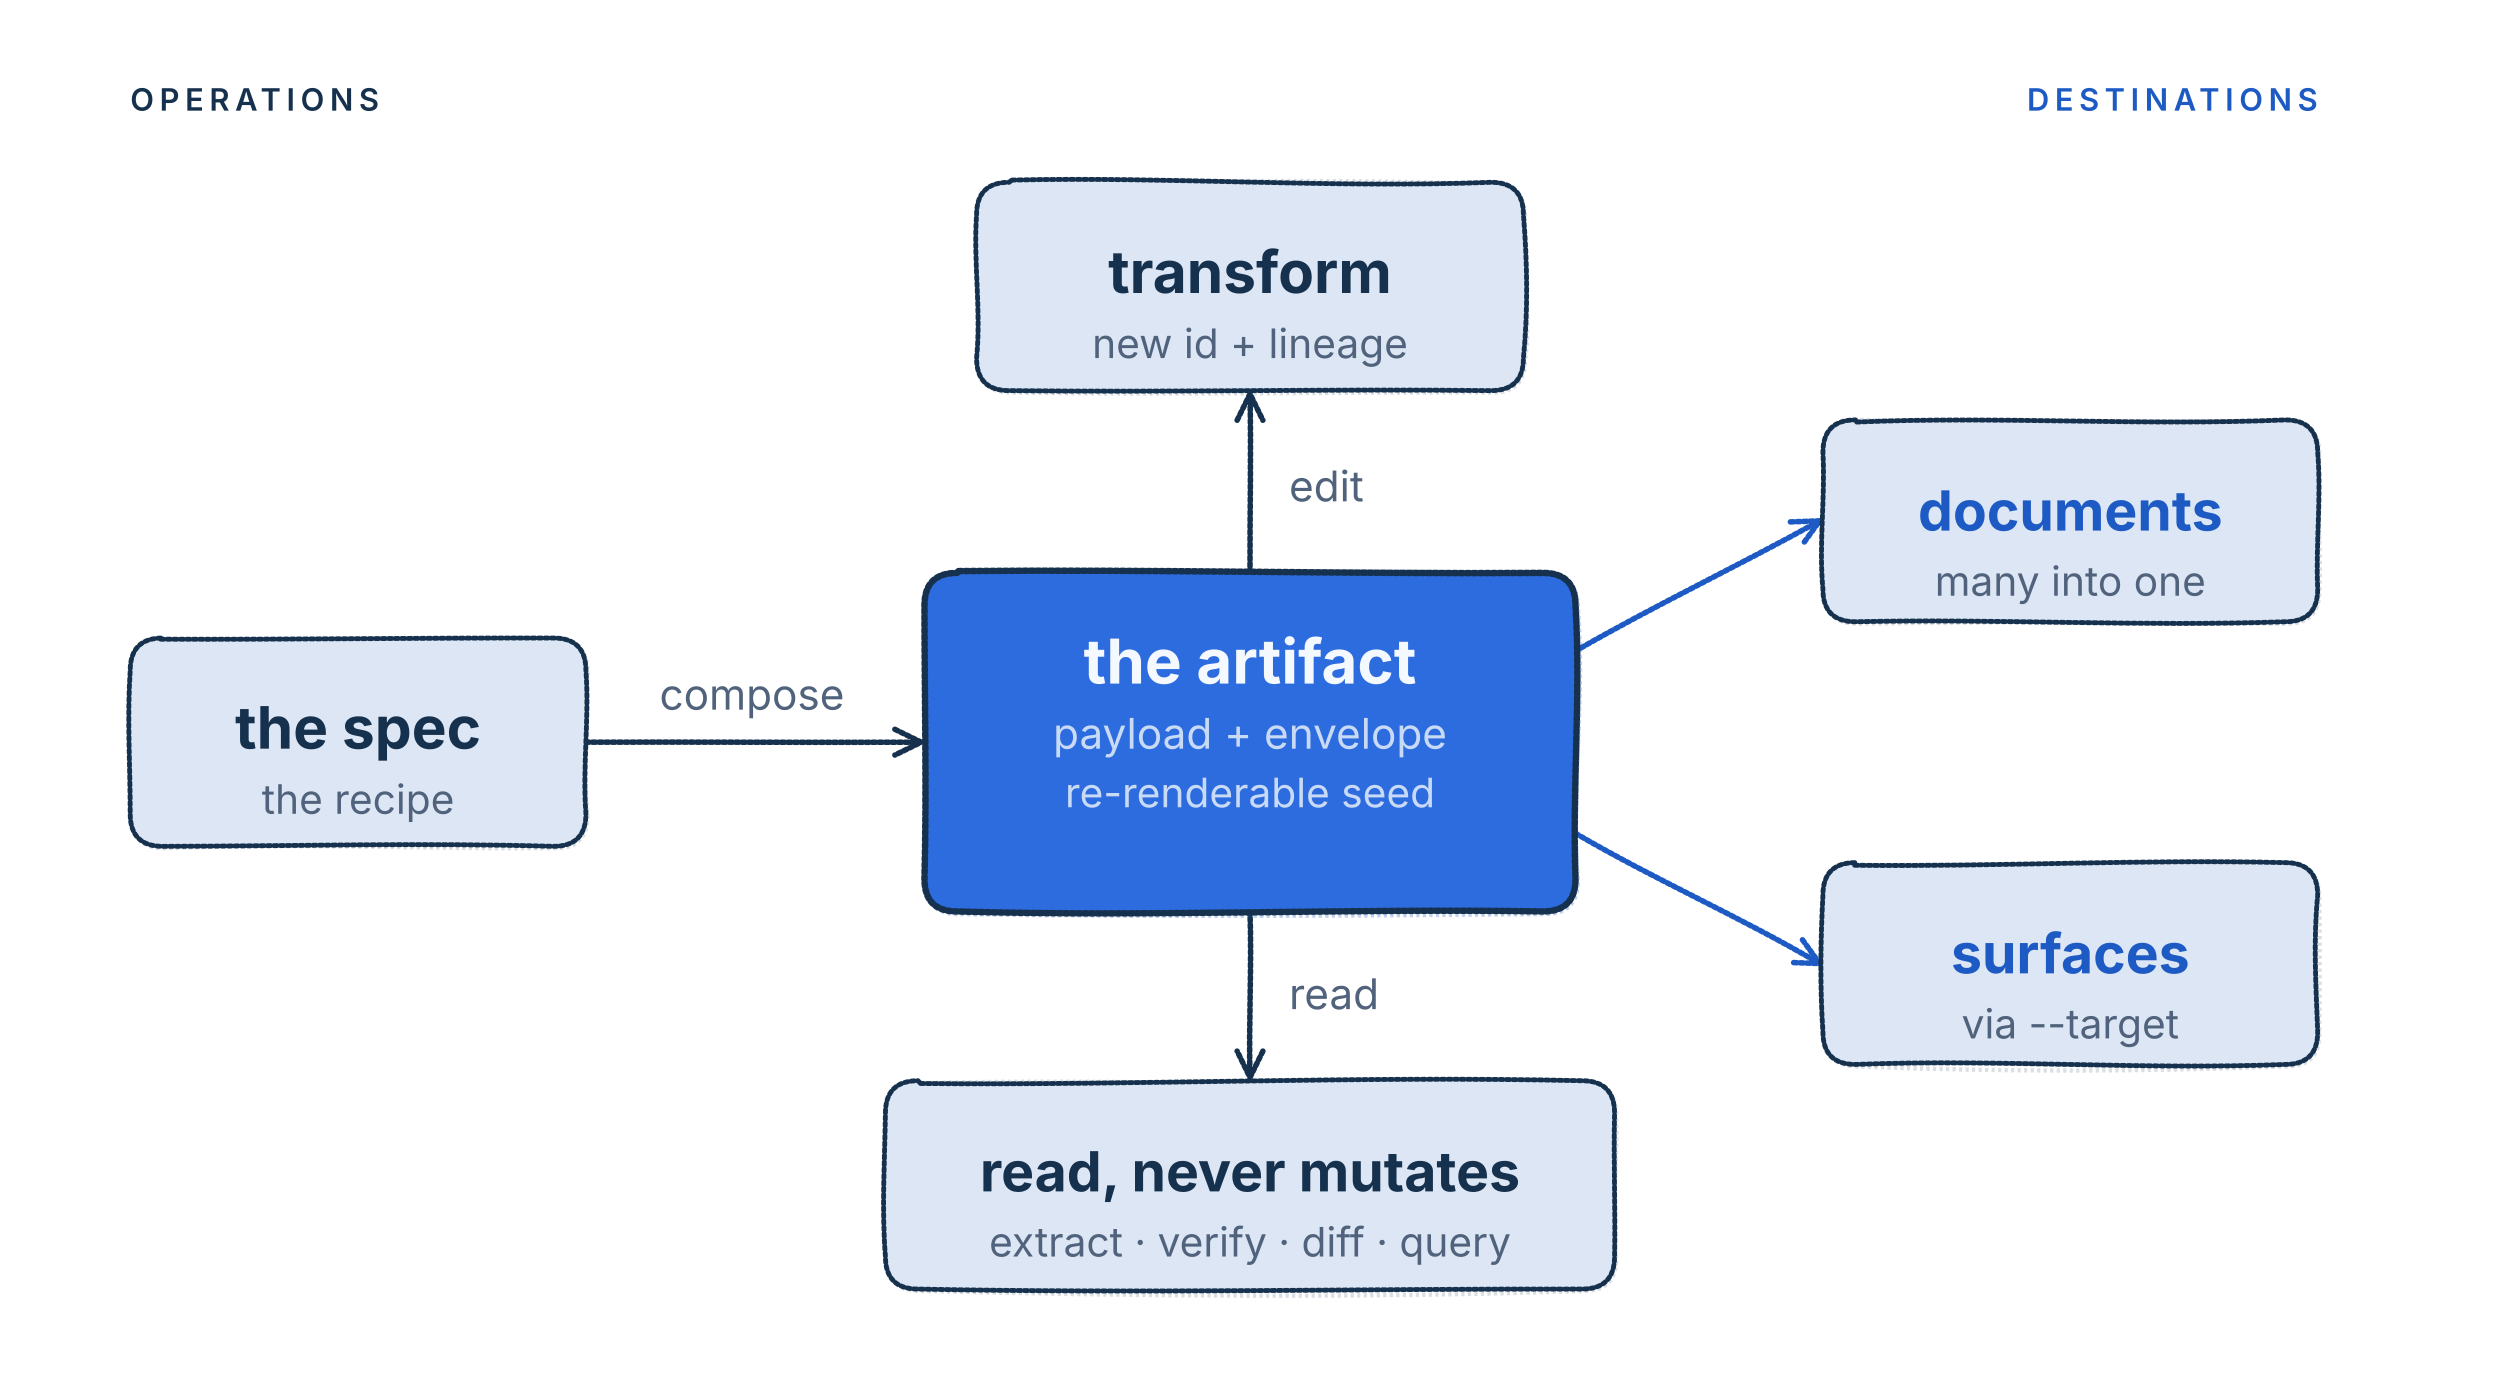
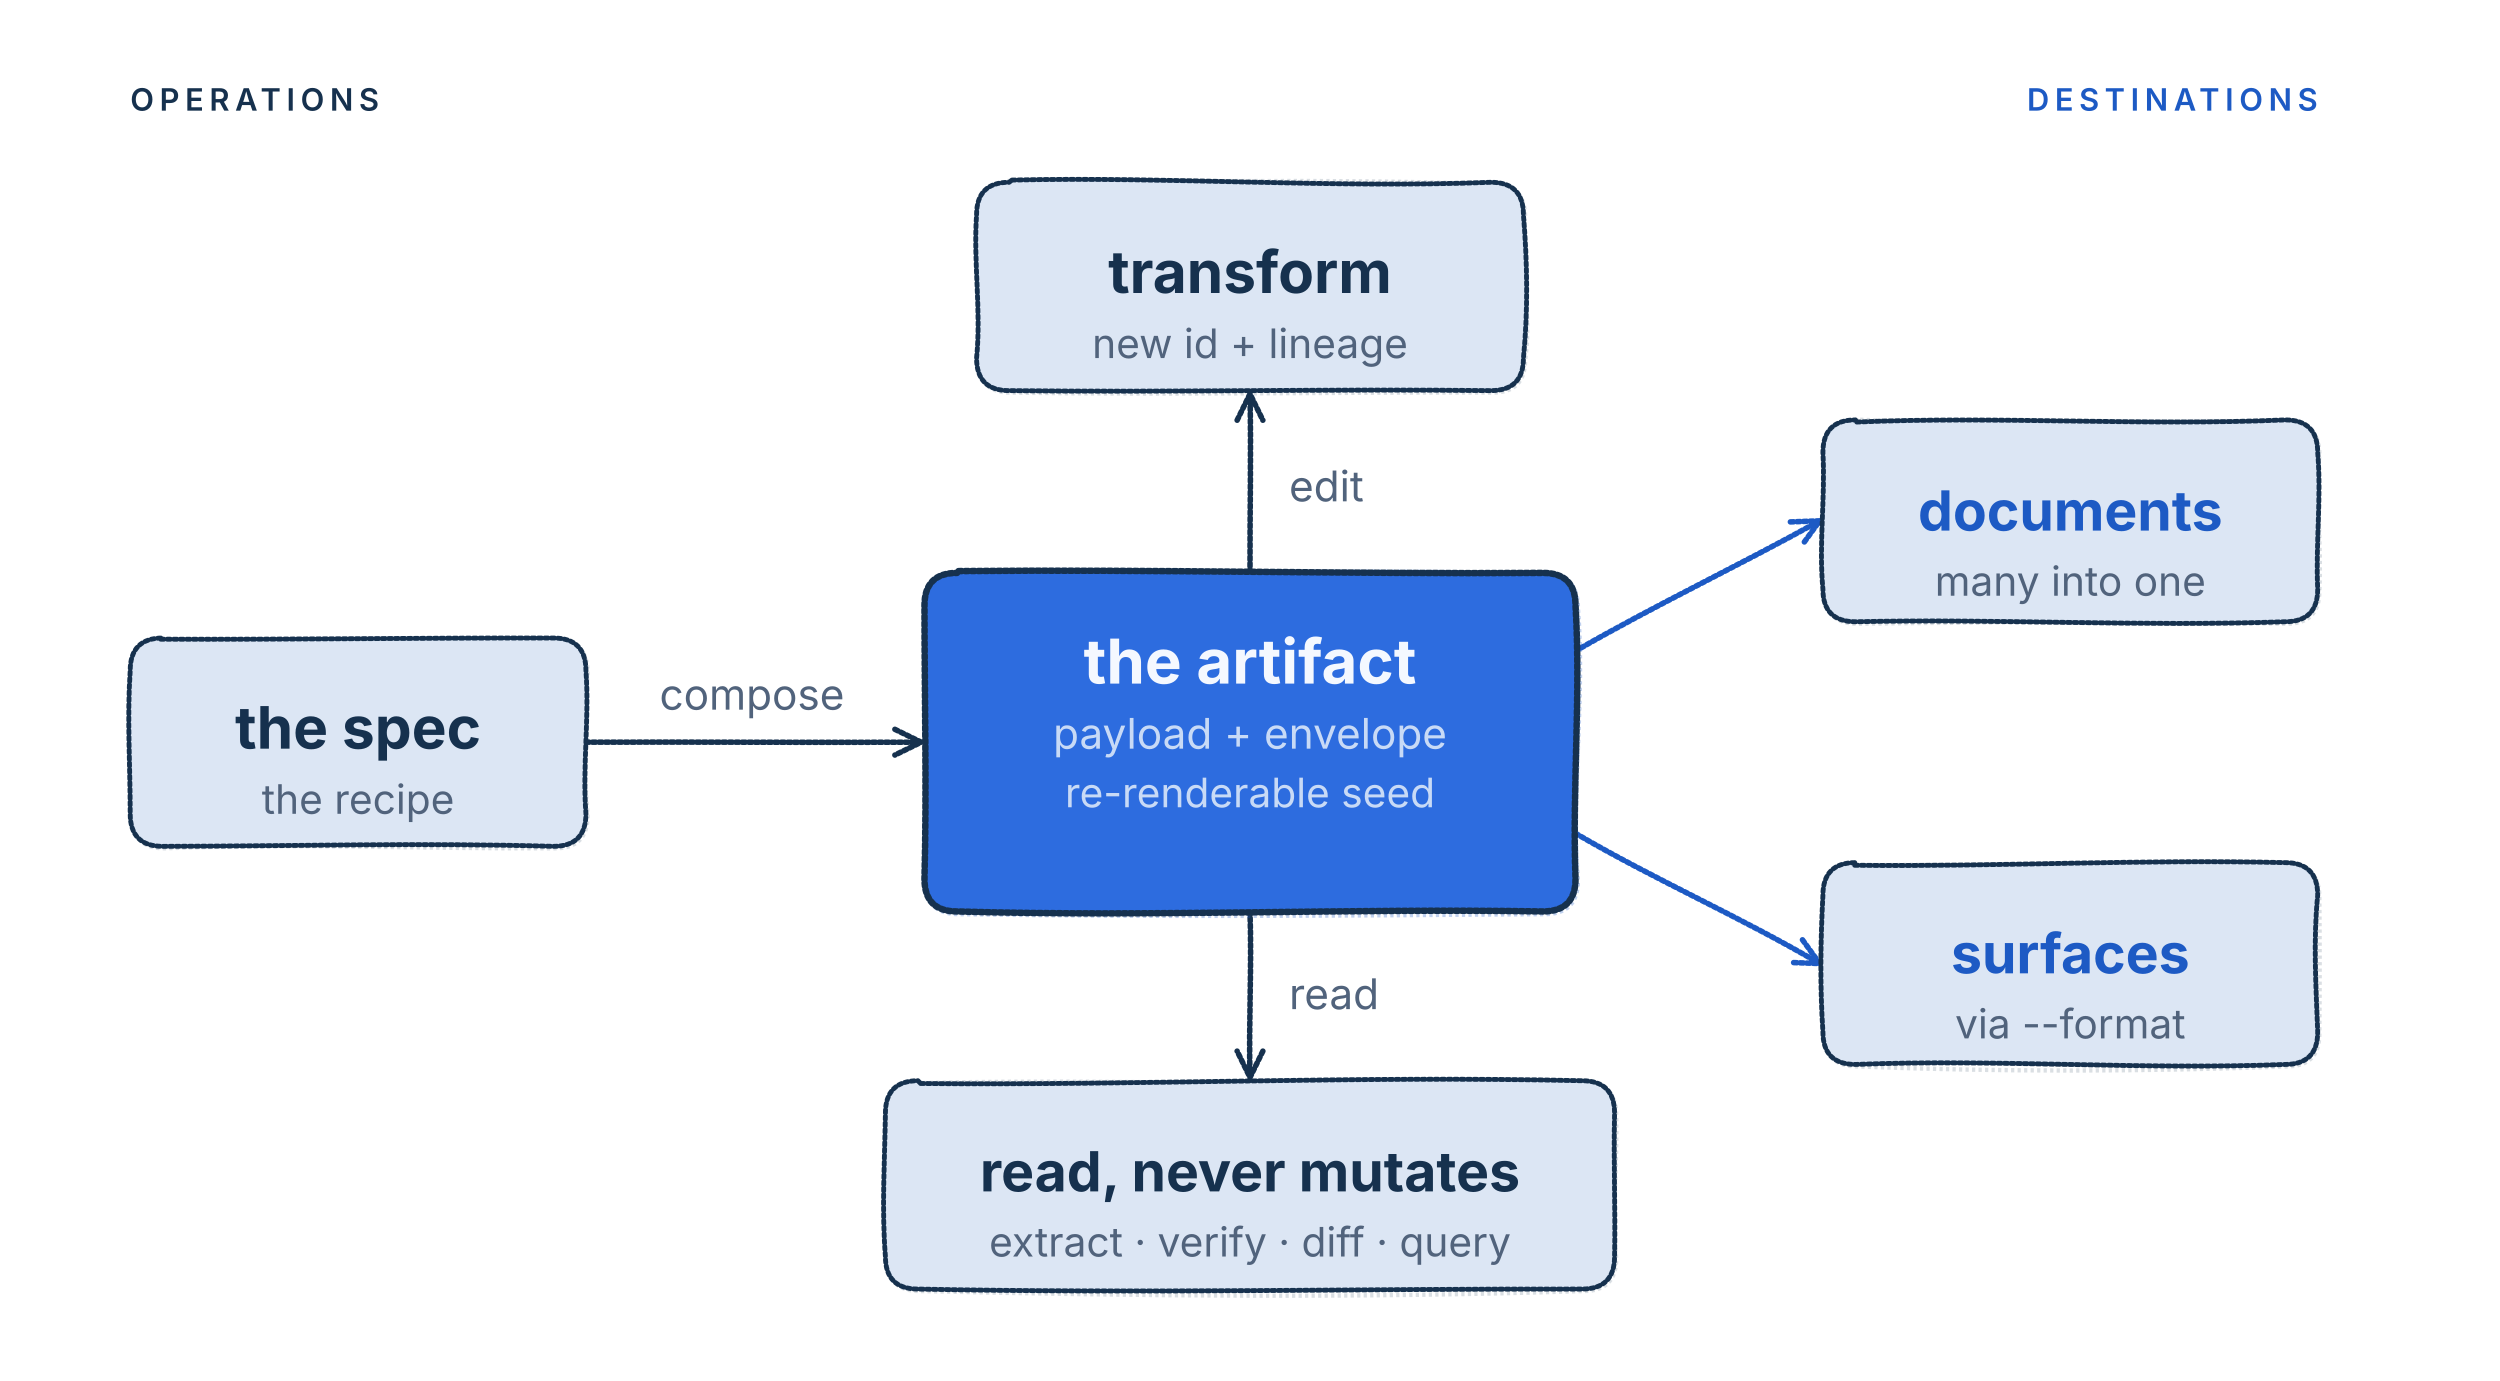
<svg xmlns="http://www.w3.org/2000/svg" id="bproot" viewBox="0 0 768 424" width="768" height="424" role="img" aria-labelledby="vt vd" shape-rendering="geometricPrecision" data-hw-frame="diagram" data-hw-genome="blueprint" data-hw-theme="adaptive">
  <style>
        text {
            user-select: none
        }

        .bpinkf {
            fill: #16314E
        }

        .bpinks {
            stroke: #16314E
        }

        .bpaccf {
            fill: #2D6CDF
        }

        .bpacDf {
            fill: #1D5AC4
        }

        .bpacDs {
            stroke: #1D5AC4
        }

        .bppaf {
            fill: #DCE6F4
        }

        .bpmutf {
            fill: #51637C
        }

        .bpktf {
            fill: #F4F8FF
        }

        .bpkmf {
            fill: #C8DAF6
        }

        .bpghs {
            stroke: #16314E
        }

        @media(prefers-color-scheme:dark) {
            .bpinkf {
                fill: #C2D4EF
            }

            .bpinks {
                stroke: #C2D4EF
            }

            .bpaccf {
                fill: #3E7CEC
            }

            .bpacDf {
                fill: #83B0F8
            }

            .bpacDs {
                stroke: #83B0F8
            }

            .bppaf {
                fill: #172A47
            }

            .bpmutf {
                fill: #8DA0C0
            }

            .bpktf {
                fill: #EAF2FF
            }

            .bpkmf {
                fill: #C6D9F8
            }

            .bpghs {
                stroke: #C2D4EF
            }
        }

        .bpfi {
            animation: bpF .5s ease-out var(--t, 0s) backwards
        }

        .bpdr {
            stroke-dasharray: 1;
            animation: bpD var(--d, .5s) cubic-bezier(.42, .04, .32, 1) var(--t, 0s) backwards
        }

        @keyframes bpF {
            from {
                opacity: 0
            }

            to {
                opacity: 1
            }
        }

        @keyframes bpD {
            from {
                stroke-dashoffset: 1
            }

            to {
                stroke-dashoffset: 0
            }
        }

        @media(prefers-reduced-motion:reduce) {

            .bpdr,
            .bpfi {
                animation: none
            }
        }
    </style>
  <text class="bpfi bpinkf" x="40" y="34" font-family="Inter,'SF Pro Display',-apple-system,'Segoe UI',Roboto,sans-serif" font-size="9.5" font-weight="600" letter-spacing="0.18em" style="--t:0s">OPERATIONS</text>
  <text class="bpfi bpacDf" x="712" y="34" font-family="Inter,'SF Pro Display',-apple-system,'Segoe UI',Roboto,sans-serif" font-size="9.5" font-weight="600" letter-spacing="0.18em" text-anchor="end" style="--t:0s">DESTINATIONS</text>
  <path class="bpdr bpinks" d="M 180.00,228.00 C 214.33,227.89 248.67,228.14 283.00,228.00 M 274.91,224.05 L 283.00,228.00 L 274.91,231.95" fill="none" stroke-width="1.7" stroke-linecap="round" stroke-linejoin="round" pathLength="1" style="--t:0.3s;--d:.32s" />
  <path class="bpdr bpinks" d="M 384.00,176.00 C 383.94,157.67 384.38,139.33 384.00,121.00 M 380.05,129.09 L 384.00,121.00 L 387.95,129.09" fill="none" stroke-width="1.7" stroke-linecap="round" stroke-linejoin="round" pathLength="1" style="--t:1.05s;--d:.30s" />
  <path class="bpdr bpinks" d="M 384.00,280.00 C 384.58,297.00 383.56,314.00 384.00,331.00 M 387.95,322.91 L 384.00,331.00 L 380.05,322.91" fill="none" stroke-width="1.7" stroke-linecap="round" stroke-linejoin="round" pathLength="1" style="--t:1.8s;--d:.30s" />
  <path class="bpdr bpacDs" d="M 484.00,200.00 C 508.56,185.83 534.23,173.76 559.00,160.00 M 550.01,160.33 L 559.00,160.00 L 553.72,167.29" fill="none" stroke-width="1.7" stroke-linecap="round" stroke-linejoin="round" pathLength="1" style="--t:1.33s;--d:.30s" />
  <path class="bpdr bpacDs" d="M 484.00,256.00 C 508.47,270.32 534.55,281.63 559.00,296.00 M 553.72,288.71 L 559.00,296.00 L 550.01,295.67" fill="none" stroke-width="1.7" stroke-linecap="round" stroke-linejoin="round" pathLength="1" style="--t:1.61s;--d:.30s" />
  <text class="bpfi bpmutf" x="231" y="218" font-family="Inter,'SF Pro Display',-apple-system,'Segoe UI',Roboto,sans-serif" font-size="13" text-anchor="middle" style="--t:.5s">compose</text>
  <text class="bpfi bpmutf" x="396" y="154" font-family="Inter,'SF Pro Display',-apple-system,'Segoe UI',Roboto,sans-serif" font-size="13" style="--t:1.25s">edit</text>
  <text class="bpfi bpmutf" x="396" y="310" font-family="Inter,'SF Pro Display',-apple-system,'Segoe UI',Roboto,sans-serif" font-size="13" style="--t:2.0s">read</text>
  <path class="bpdr bpghs" d="M 50.02,196.23 C 90.00,195.06 130.00,198.04 170.00,196.00 Q 180.00,196.00 180.00,206.00 C 178.91,220.67 178.76,235.33 180.00,250.00 Q 180.00,260.00 170.00,260.00 C 130.00,260.20 90.00,258.41 50.00,260.00 Q 40.00,260.00 40.00,250.00 C 41.11,235.33 40.44,220.67 40.00,206.00 Q 40.00,196.00 50.00,196.00 Z" fill="none" stroke-width="1.35" opacity="0.16" transform="translate(0.5,0.6)" pathLength="1" style="--t:0.0s;--d:.55s" />
  <path class="bpdr bppaf bpinks" d="M 49.36,196.36 C 90.00,196.51 130.00,195.92 170.00,196.00 Q 180.00,196.00 180.00,206.00 C 181.08,220.67 178.89,235.33 180.00,250.00 Q 180.00,260.00 170.00,260.00 C 130.00,258.83 90.00,259.95 50.00,260.00 Q 40.00,260.00 40.00,250.00 C 40.02,235.33 39.00,220.67 40.00,206.00 Q 40.00,196.00 50.00,196.00 Z" stroke-width="1.5" stroke-linecap="round" stroke-linejoin="round" pathLength="1" style="--t:0.0s;--d:.55s" />
  <text class="bpfi bpinkf" x="110.0" y="230" font-family="Inter,'SF Pro Display',-apple-system,'Segoe UI',Roboto,sans-serif" font-size="18" font-weight="700" text-anchor="middle" style="--t:0.3s">the
        spec</text>
  <text class="bpfi bpmutf" x="110.0" y="250" font-family="Inter,'SF Pro Display',-apple-system,'Segoe UI',Roboto,sans-serif" font-size="12.5" text-anchor="middle" style="--t:0.35s">the recipe</text>
  <path class="bpdr bpghs" d="M 308.94,55.02 C 359.33,55.56 408.67,54.14 458.00,56.00 Q 468.00,56.00 468.00,66.00 C 466.09,80.67 470.19,95.33 468.00,110.00 Q 468.00,120.00 458.00,120.00 C 408.67,119.83 359.33,120.80 310.00,120.00 Q 300.00,120.00 300.00,110.00 C 301.67,95.33 298.38,80.67 300.00,66.00 Q 300.00,56.00 310.00,56.00 Z" fill="none" stroke-width="1.35" opacity="0.16" transform="translate(0.5,0.6)" pathLength="1" style="--t:0.85s;--d:.55s" />
  <path class="bpdr bppaf bpinks" d="M 310.87,55.32 C 359.33,54.19 408.67,57.89 458.00,56.00 Q 468.00,56.00 468.00,66.00 C 469.20,80.67 469.44,95.33 468.00,110.00 Q 468.00,120.00 458.00,120.00 C 408.67,119.42 359.33,120.59 310.00,120.00 Q 300.00,120.00 300.00,110.00 C 301.48,95.33 298.98,80.67 300.00,66.00 Q 300.00,56.00 310.00,56.00 Z" stroke-width="1.5" stroke-linecap="round" stroke-linejoin="round" pathLength="1" style="--t:0.85s;--d:.55s" />
  <text class="bpfi bpinkf" x="384.0" y="90" font-family="Inter,'SF Pro Display',-apple-system,'Segoe UI',Roboto,sans-serif" font-size="18" font-weight="700" text-anchor="middle" style="--t:1.1s">transform</text>
  <text class="bpfi bpmutf" x="384.0" y="110" font-family="Inter,'SF Pro Display',-apple-system,'Segoe UI',Roboto,sans-serif" font-size="12.5" text-anchor="middle" style="--t:1.15s">new id +
        lineage</text>
  <path class="bpdr bpghs" d="M 283.09,332.11 C 350.00,330.47 418.00,334.21 486.00,332.00 Q 496.00,332.00 496.00,342.00 C 496.40,356.67 494.63,371.33 496.00,386.00 Q 496.00,396.00 486.00,396.00 C 418.00,398.22 350.00,397.59 282.00,396.00 Q 272.00,396.00 272.00,386.00 C 274.22,371.33 273.50,356.67 272.00,342.00 Q 272.00,332.00 282.00,332.00 Z" fill="none" stroke-width="1.35" opacity="0.16" transform="translate(0.5,0.6)" pathLength="1" style="--t:1.85s;--d:.55s" />
  <path class="bpdr bppaf bpinks" d="M 282.81,332.85 C 350.00,333.49 418.00,330.42 486.00,332.00 Q 496.00,332.00 496.00,342.00 C 495.65,356.67 496.29,371.33 496.00,386.00 Q 496.00,396.00 486.00,396.00 C 418.00,395.89 350.00,397.40 282.00,396.00 Q 272.00,396.00 272.00,386.00 C 270.83,371.33 271.79,356.67 272.00,342.00 Q 272.00,332.00 282.00,332.00 Z" stroke-width="1.5" stroke-linecap="round" stroke-linejoin="round" pathLength="1" style="--t:1.85s;--d:.55s" />
  <text class="bpfi bpinkf" x="384.0" y="366" font-family="Inter,'SF Pro Display',-apple-system,'Segoe UI',Roboto,sans-serif" font-size="17" font-weight="700" text-anchor="middle" style="--t:2.1s">read,
        never mutates</text>
  <text class="bpfi bpmutf" x="384.0" y="386" font-family="Inter,'SF Pro Display',-apple-system,'Segoe UI',Roboto,sans-serif" font-size="12.5" text-anchor="middle" style="--t:2.15s">extract · verify ·
        diff · query</text>
  <path class="bpdr bpghs" d="M 570.95,128.34 C 614.00,130.46 658.00,128.05 702.00,129.00 Q 712.00,129.00 712.00,139.00 C 710.87,153.00 712.71,167.00 712.00,181.00 Q 712.00,191.00 702.00,191.00 C 658.00,190.49 614.00,190.45 570.00,191.00 Q 560.00,191.00 560.00,181.00 C 557.65,167.00 560.99,153.00 560.00,139.00 Q 560.00,129.00 570.00,129.00 Z" fill="none" stroke-width="1.35" opacity="0.16" transform="translate(0.5,0.6)" pathLength="1" style="--t:1.37s;--d:.55s" />
  <path class="bpdr bppaf bpinks" d="M 570.40,129.65 C 614.00,127.79 658.00,130.89 702.00,129.00 Q 712.00,129.00 712.00,139.00 C 713.16,153.00 711.35,167.00 712.00,181.00 Q 712.00,191.00 702.00,191.00 C 658.00,192.55 614.00,190.02 570.00,191.00 Q 560.00,191.00 560.00,181.00 C 558.67,167.00 560.78,153.00 560.00,139.00 Q 560.00,129.00 570.00,129.00 Z" stroke-width="1.5" stroke-linecap="round" stroke-linejoin="round" pathLength="1" style="--t:1.37s;--d:.55s" />
  <text class="bpfi bpacDf" x="636.0" y="163" font-family="Inter,'SF Pro Display',-apple-system,'Segoe UI',Roboto,sans-serif" font-size="17" font-weight="700" text-anchor="middle" style="--t:1.61s">documents</text>
  <text class="bpfi bpmutf" x="636.0" y="183" font-family="Inter,'SF Pro Display',-apple-system,'Segoe UI',Roboto,sans-serif" font-size="12.5" text-anchor="middle" style="--t:1.66s">many
        into one</text>
  <path class="bpdr bpghs" d="M 570.17,265.19 C 614.00,264.79 658.00,265.69 702.00,265.00 Q 712.00,265.00 712.00,275.00 C 712.13,289.00 712.13,303.00 712.00,317.00 Q 712.00,327.00 702.00,327.00 C 658.00,328.63 614.00,328.74 570.00,327.00 Q 560.00,327.00 560.00,317.00 C 560.60,303.00 558.04,289.00 560.00,275.00 Q 560.00,265.00 570.00,265.00 Z" fill="none" stroke-width="1.35" opacity="0.16" transform="translate(0.5,0.6)" pathLength="1" style="--t:1.65s;--d:.55s" />
  <path class="bpdr bppaf bpinks" d="M 569.77,265.81 C 614.00,266.31 658.00,263.91 702.00,265.00 Q 712.00,265.00 712.00,275.00 C 710.59,289.00 711.48,303.00 712.00,317.00 Q 712.00,327.00 702.00,327.00 C 658.00,328.74 614.00,325.28 570.00,327.00 Q 560.00,327.00 560.00,317.00 C 559.07,303.00 559.26,289.00 560.00,275.00 Q 560.00,265.00 570.00,265.00 Z" stroke-width="1.5" stroke-linecap="round" stroke-linejoin="round" pathLength="1" style="--t:1.65s;--d:.55s" />
  <text class="bpfi bpacDf" x="636.0" y="299" font-family="Inter,'SF Pro Display',-apple-system,'Segoe UI',Roboto,sans-serif" font-size="17" font-weight="700" text-anchor="middle" style="--t:1.89s">surfaces</text>
-   <text class="bpfi bpmutf" x="636.0" y="319" font-family="Inter,'SF Pro Display',-apple-system,'Segoe UI',Roboto,sans-serif" font-size="12.5" text-anchor="middle" style="--t:1.94s">via --target</text>
+   <text class="bpfi bpmutf" x="636.0" y="319" font-family="Inter,'SF Pro Display',-apple-system,'Segoe UI',Roboto,sans-serif" font-size="12.5" text-anchor="middle" style="--t:1.94s">via --format</text>
  <path class="bpdr bpacDs" d="M 292.92,176.29 C 354.00,176.30 414.00,174.09 474.00,176.00 Q 484.00,176.00 484.00,186.00 C 486.23,214.00 481.91,242.00 484.00,270.00 Q 484.00,280.00 474.00,280.00 C 414.00,280.44 354.00,280.95 294.00,280.00 Q 284.00,280.00 284.00,270.00 C 284.80,242.00 286.06,214.00 284.00,186.00 Q 284.00,176.00 294.00,176.00 Z" fill="none" stroke-width="1.80" opacity="0.28" transform="translate(0.5,0.6)" pathLength="1" style="--t:0.55s;--d:.55s" />
  <path class="bpdr bpaccf bpinks" d="M 294.47,175.44 C 354.00,174.88 414.00,176.38 474.00,176.00 Q 484.00,176.00 484.00,186.00 C 485.68,214.00 482.95,242.00 484.00,270.00 Q 484.00,280.00 474.00,280.00 C 414.00,279.00 354.00,281.74 294.00,280.00 Q 284.00,280.00 284.00,270.00 C 284.70,242.00 284.01,214.00 284.00,186.00 Q 284.00,176.00 294.00,176.00 Z" stroke-width="2" stroke-linecap="round" stroke-linejoin="round" pathLength="1" style="--t:0.55s;--d:.55s" />
  <text class="bpfi bpktf" x="384.0" y="210" font-family="Inter,'SF Pro Display',-apple-system,'Segoe UI',Roboto,sans-serif" font-size="19" font-weight="700" text-anchor="middle" style="--t:0.8s">the
        artifact</text>
  <text class="bpfi bpkmf" x="384.0" y="230" font-family="Inter,'SF Pro Display',-apple-system,'Segoe UI',Roboto,sans-serif" font-size="13" text-anchor="middle" style="--t:0.85s">payload +
        envelope</text>
  <text class="bpfi bpkmf" x="384.0" y="248" font-family="Inter,'SF Pro Display',-apple-system,'Segoe UI',Roboto,sans-serif" font-size="12.5" text-anchor="middle" style="--t:0.89s">re-renderable seed</text>
</svg>
